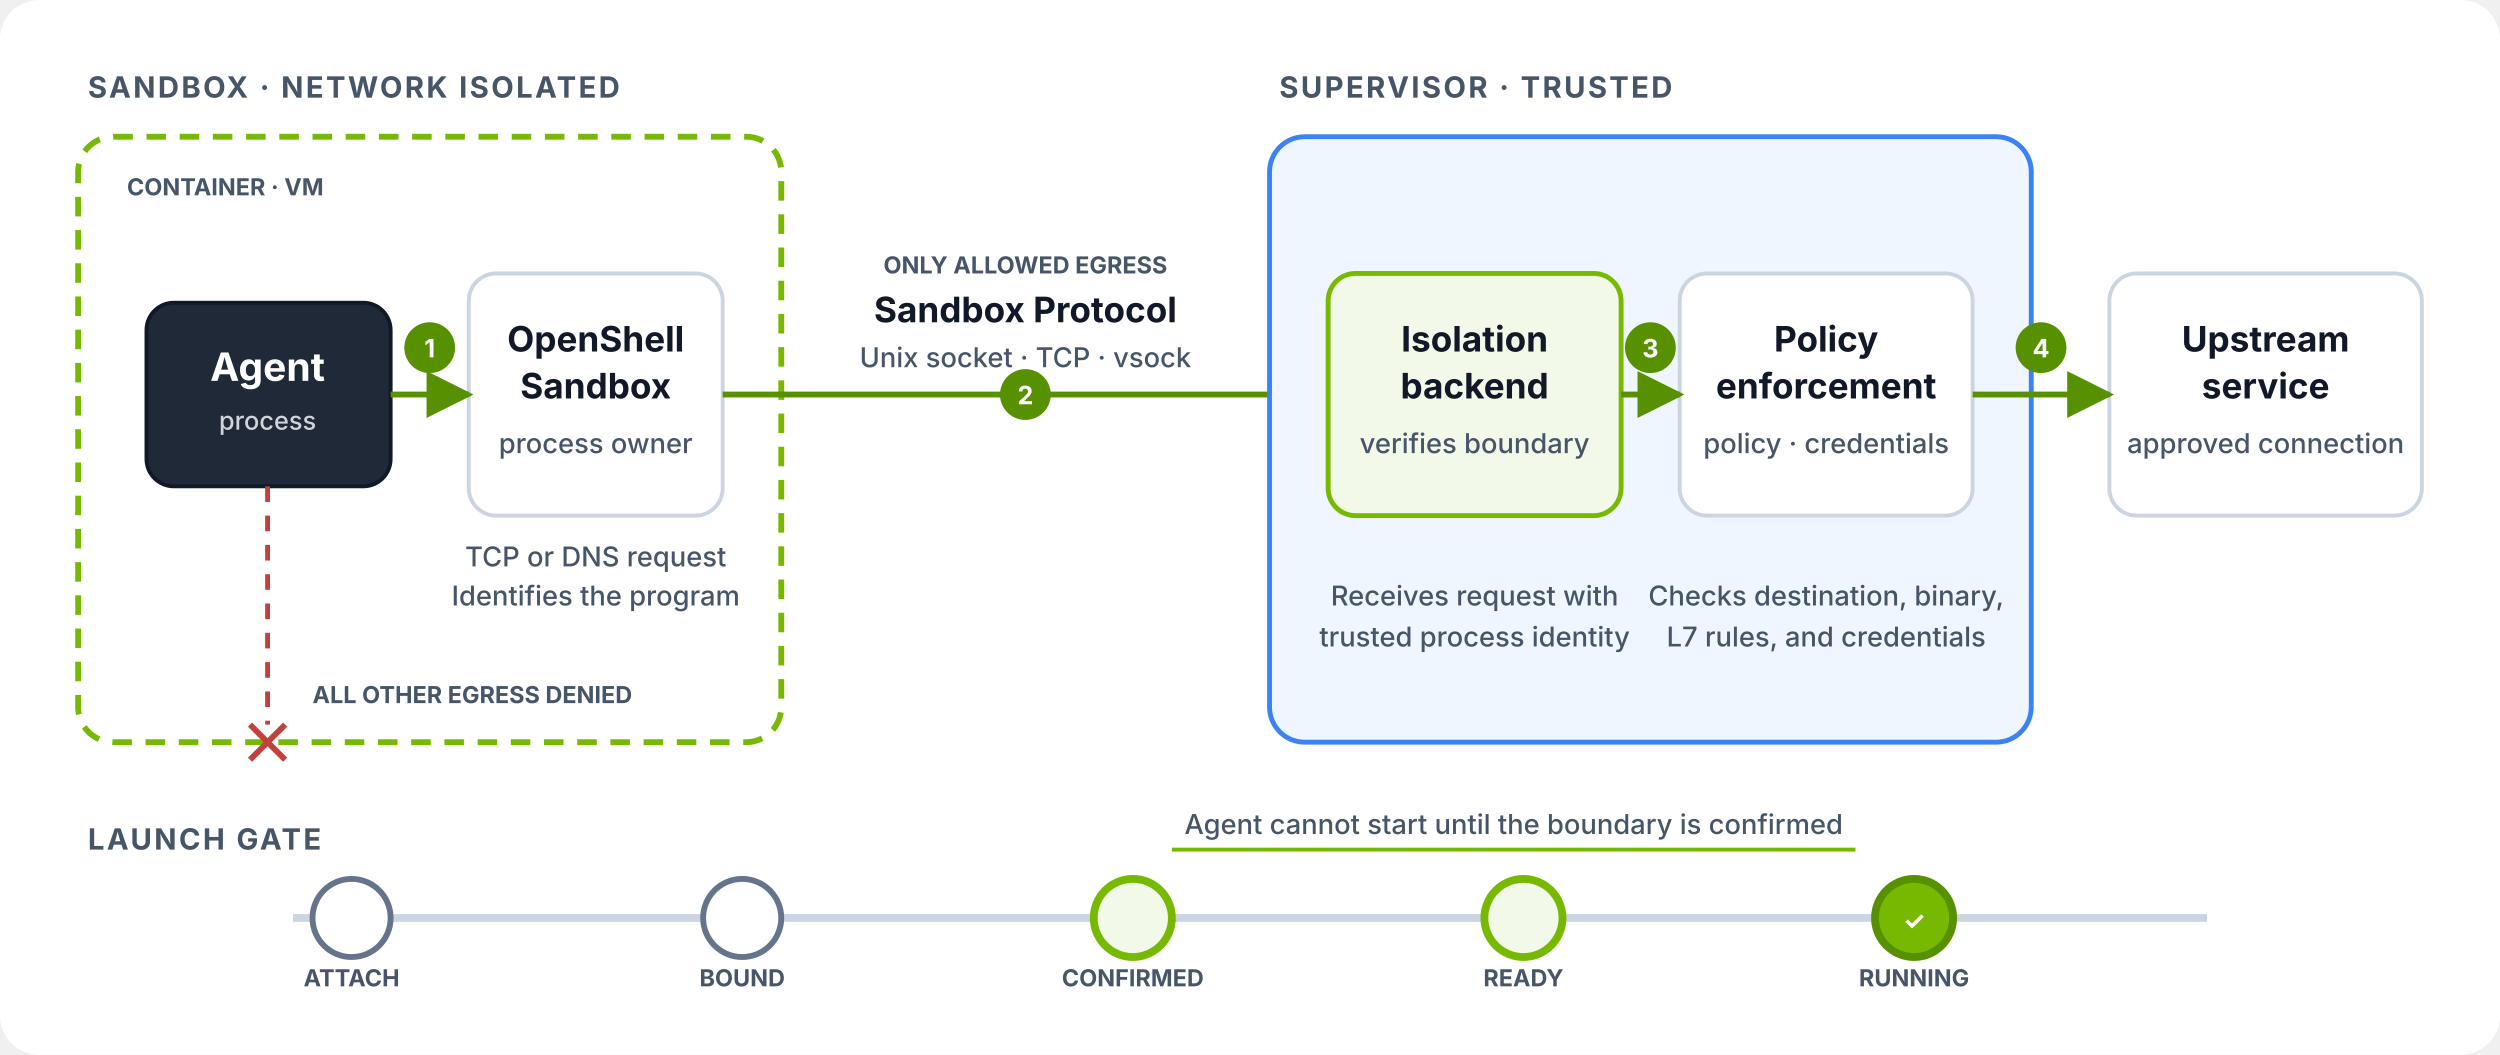
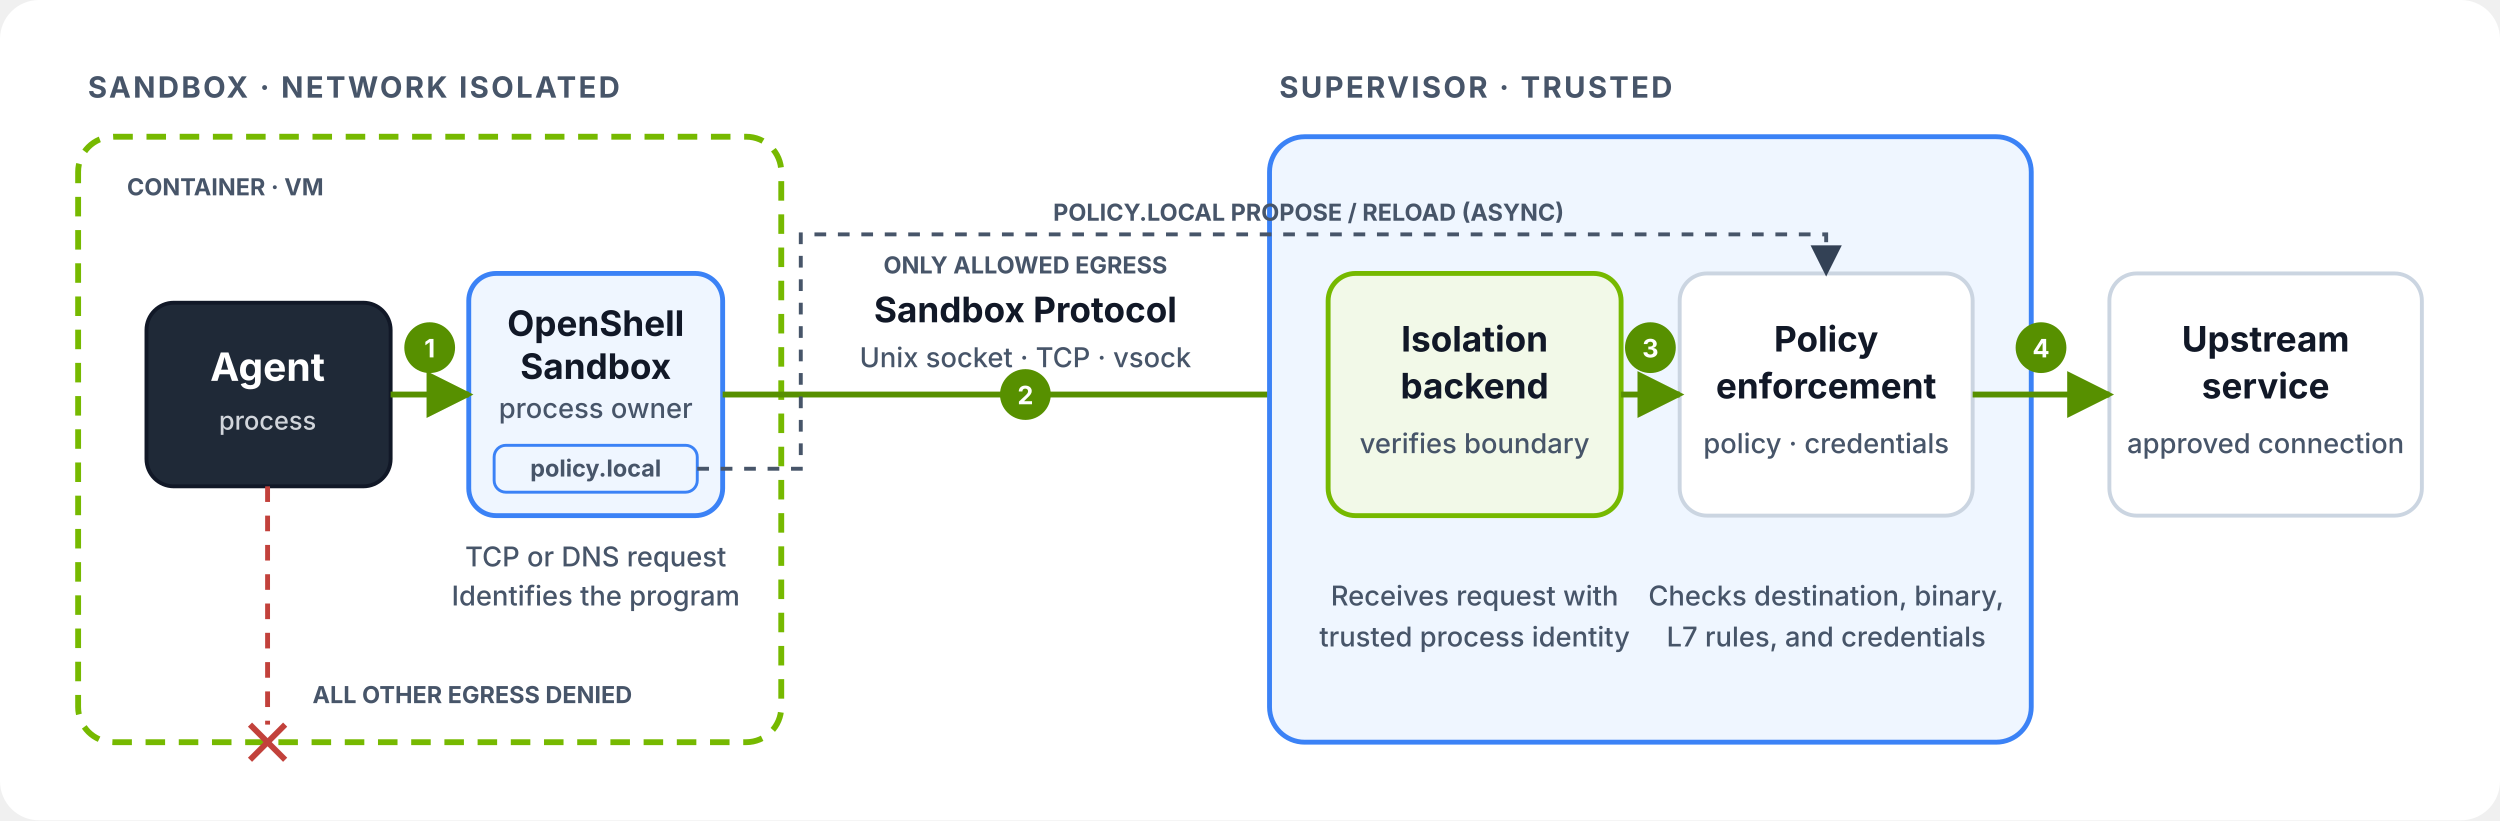
- <svg xmlns="http://www.w3.org/2000/svg" width="1280" height="540" viewBox="0 0 1280 540" role="img" aria-labelledby="title desc">
+ <svg xmlns="http://www.w3.org/2000/svg" width="1280" height="420" viewBox="0 0 1280 420" role="img" aria-labelledby="title desc">
  <defs>
    <marker id="arrow" viewBox="0 0 10 10" refX="9" refY="5" markerWidth="8" markerHeight="8" orient="auto-start-reverse">
      <path d="M 0 0 L 10 5 L 0 10 z" fill="#334155" />
    </marker>
    <marker id="arrow-green" viewBox="0 0 10 10" refX="9" refY="5" markerWidth="8" markerHeight="8" orient="auto-start-reverse">
      <path d="M 0 0 L 10 5 L 0 10 z" fill="#579000" />
    </marker>
    <style>
            .section { font: 700 15px -apple-system, BlinkMacSystemFont, "Segoe UI", sans-serif; fill: #475569; letter-spacing: .08em; }
      .label { font: 700 18px -apple-system, BlinkMacSystemFont, "Segoe UI", sans-serif; fill: #111827; }
      .small { font: 500 14px -apple-system, BlinkMacSystemFont, "Segoe UI", sans-serif; fill: #475569; }
      .tiny { font: 700 12px -apple-system, BlinkMacSystemFont, "Segoe UI", sans-serif; fill: #475569; }
      .step { font: 700 13px -apple-system, BlinkMacSystemFont, "Segoe UI", sans-serif; fill: #ffffff; }
      .box { fill: #ffffff; stroke: #cbd5e1; stroke-width: 2; }
      .soft { fill: #f8fafc; stroke: #cbd5e1; stroke-width: 2; }
      .green { fill: #f2f9e8; stroke: #76b900; stroke-width: 2.5; }
      .trusted { fill: #eff6ff; stroke: #3b82f6; stroke-width: 2.5; }
+       .owned { fill: #eff6ff; stroke: #3b82f6; stroke-width: 2.5; }
      .dark { fill: #1f2937; stroke: #111827; stroke-width: 2; }
      .flow { fill: none; stroke: #579000; stroke-width: 3; marker-end: url(#arrow-green); }
      .blocked { fill: none; stroke: #c2413b; stroke-width: 2.5; stroke-dasharray: 8 7; }
+       .policy { fill: none; stroke: #475569; stroke-width: 2; stroke-dasharray: 6 6; marker-end: url(#arrow); }
+       .chip { fill: #eff6ff; stroke: #3b82f6; stroke-width: 1.5; }
    </style>
  </defs>
-   <rect width="1280" height="540" rx="20" fill="#ffffff" />
+   <rect width="1280" height="420" rx="20" fill="#ffffff" />
  <g transform="translate(0,-50)">
    <text x="45" y="100" class="section">SANDBOX · NETWORK ISOLATED</text>
    <rect x="40" y="120" width="360" height="310" rx="18" fill="#ffffff" stroke="#76b900" stroke-width="3" stroke-dasharray="10 7" />
    <text x="65" y="150" class="tiny">CONTAINER · VM</text>
    <rect x="75" y="205" width="125" height="94" rx="14" class="dark" />
    <text x="137" y="245" text-anchor="middle" style="font:700 20px -apple-system,BlinkMacSystemFont,'Segoe UI',sans-serif;fill:#fff">Agent</text>
    <text x="137" y="270" text-anchor="middle" style="font:500 13px -apple-system,BlinkMacSystemFont,'Segoe UI',sans-serif;fill:#d1d5db">process</text>
-     <rect x="240" y="190" width="130" height="124" rx="14" class="box" />
-     <text x="305" y="230" text-anchor="middle" class="label">OpenShell</text>
-     <text x="305" y="254" text-anchor="middle" class="label">Sandbox</text>
-     <text x="305" y="282" text-anchor="middle" class="small">process owner</text>
+     <rect x="240" y="190" width="130" height="124" rx="14" class="owned" />
+     <text x="305" y="222" text-anchor="middle" class="label">OpenShell</text>
+     <text x="305" y="244" text-anchor="middle" class="label">Sandbox</text>
+     <text x="305" y="264" text-anchor="middle" class="small">process owner</text>
+     <rect x="253" y="278" width="104" height="24" rx="6" class="chip" />
+     <text x="305" y="294" text-anchor="middle" class="tiny">policy.local</text>
    <path d="M200 252 H240" class="flow" />
    <circle cx="220" cy="228" r="13" fill="#579000" />
    <text x="220" y="233" text-anchor="middle" class="step">1</text>
    <text x="305" y="340" text-anchor="middle" class="small">TCP or DNS request</text>
    <text x="305" y="360" text-anchor="middle" class="small">Identifies the program</text>
    <path d="M137 299 V421" class="blocked" />
    <line x1="128" y1="421" x2="146" y2="439" stroke="#c2413b" stroke-width="3" />
    <line x1="146" y1="421" x2="128" y2="439" stroke="#c2413b" stroke-width="3" />
    <text x="160" y="410" class="tiny">ALL OTHER EGRESS DENIED</text>
    <text x="525" y="190" text-anchor="middle" class="tiny">ONLY ALLOWED EGRESS</text>
    <text x="525" y="215" text-anchor="middle" class="label">Sandbox Protocol</text>
    <text x="525" y="238" text-anchor="middle" class="small">Unix socket · TCP · vsock</text>
    <path d="M370 252 H680" class="flow" />
    <circle cx="525" cy="252" r="13" fill="#579000" />
    <text x="525" y="257" text-anchor="middle" class="step">2</text>
    <text x="655" y="100" class="section">SUPERVISOR · TRUSTED</text>
    <rect x="650" y="120" width="390" height="310" rx="18" class="trusted" />
    <rect x="680" y="190" width="150" height="124" rx="14" class="green" />
    <text x="755" y="230" text-anchor="middle" class="label">Isolation</text>
    <text x="755" y="254" text-anchor="middle" class="label">backend</text>
    <text x="755" y="282" text-anchor="middle" class="small">verifies boundary</text>
    <rect x="860" y="190" width="150" height="124" rx="14" class="box" />
    <text x="935" y="230" text-anchor="middle" class="label">Policy</text>
    <text x="935" y="254" text-anchor="middle" class="label">enforcement</text>
    <text x="935" y="282" text-anchor="middle" class="small">policy · credentials</text>
    <path d="M830 252 H860" class="flow" />
    <circle cx="845" cy="228" r="13" fill="#579000" />
    <text x="845" y="233" text-anchor="middle" class="step">3</text>
    <text x="755" y="360" text-anchor="middle" class="small">Receives request with</text>
    <text x="755" y="381" text-anchor="middle" class="small">trusted process identity</text>
    <text x="935" y="360" text-anchor="middle" class="small">Checks destination, binary,</text>
    <text x="935" y="381" text-anchor="middle" class="small">L7 rules, and credentials</text>
+     <path d="M357 290 H410 V170 H935 V190" class="policy" />
+     <text x="670" y="163" text-anchor="middle" class="tiny">POLICY.LOCAL PROPOSE / RELOAD (ASYNC)</text>
    <rect x="1080" y="190" width="160" height="124" rx="14" class="box" />
    <text x="1160" y="230" text-anchor="middle" class="label">Upstream</text>
    <text x="1160" y="254" text-anchor="middle" class="label">service</text>
    <text x="1160" y="282" text-anchor="middle" class="small">approved connection</text>
    <path d="M1010 252 H1080" class="flow" />
    <circle cx="1045" cy="228" r="13" fill="#579000" />
    <text x="1045" y="233" text-anchor="middle" class="step">4</text>
-     <text x="45" y="485" class="section">LAUNCH GATE</text>
-     <line x1="150" y1="520" x2="1130" y2="520" stroke="#cbd5e1" stroke-width="4" />
-     <g>
-       <circle cx="180" cy="520" r="20" fill="#ffffff" stroke="#64748b" stroke-width="3" />
-       <text x="180" y="555" text-anchor="middle" class="tiny">ATTACH</text>
-       <circle cx="380" cy="520" r="20" fill="#ffffff" stroke="#64748b" stroke-width="3" />
-       <text x="380" y="555" text-anchor="middle" class="tiny">BOUND</text>
-       <circle cx="580" cy="520" r="20" fill="#f2f9e8" stroke="#76b900" stroke-width="4" />
-       <text x="580" y="555" text-anchor="middle" class="tiny">CONFIRMED</text>
-       <circle cx="780" cy="520" r="20" fill="#f2f9e8" stroke="#76b900" stroke-width="4" />
-       <text x="780" y="555" text-anchor="middle" class="tiny">READY</text>
-       <circle cx="980" cy="520" r="20" fill="#76b900" stroke="#579000" stroke-width="4" />
-       <text x="980" y="526" text-anchor="middle" class="step">✓</text>
-       <text x="980" y="555" text-anchor="middle" class="tiny">RUNNING</text>
-     </g>
-     <path d="M600 485 H950" stroke="#76b900" stroke-width="2" />
-     <text x="775" y="477" text-anchor="middle" class="small">Agent cannot start until the boundary is confirmed</text>
  </g>
</svg>
